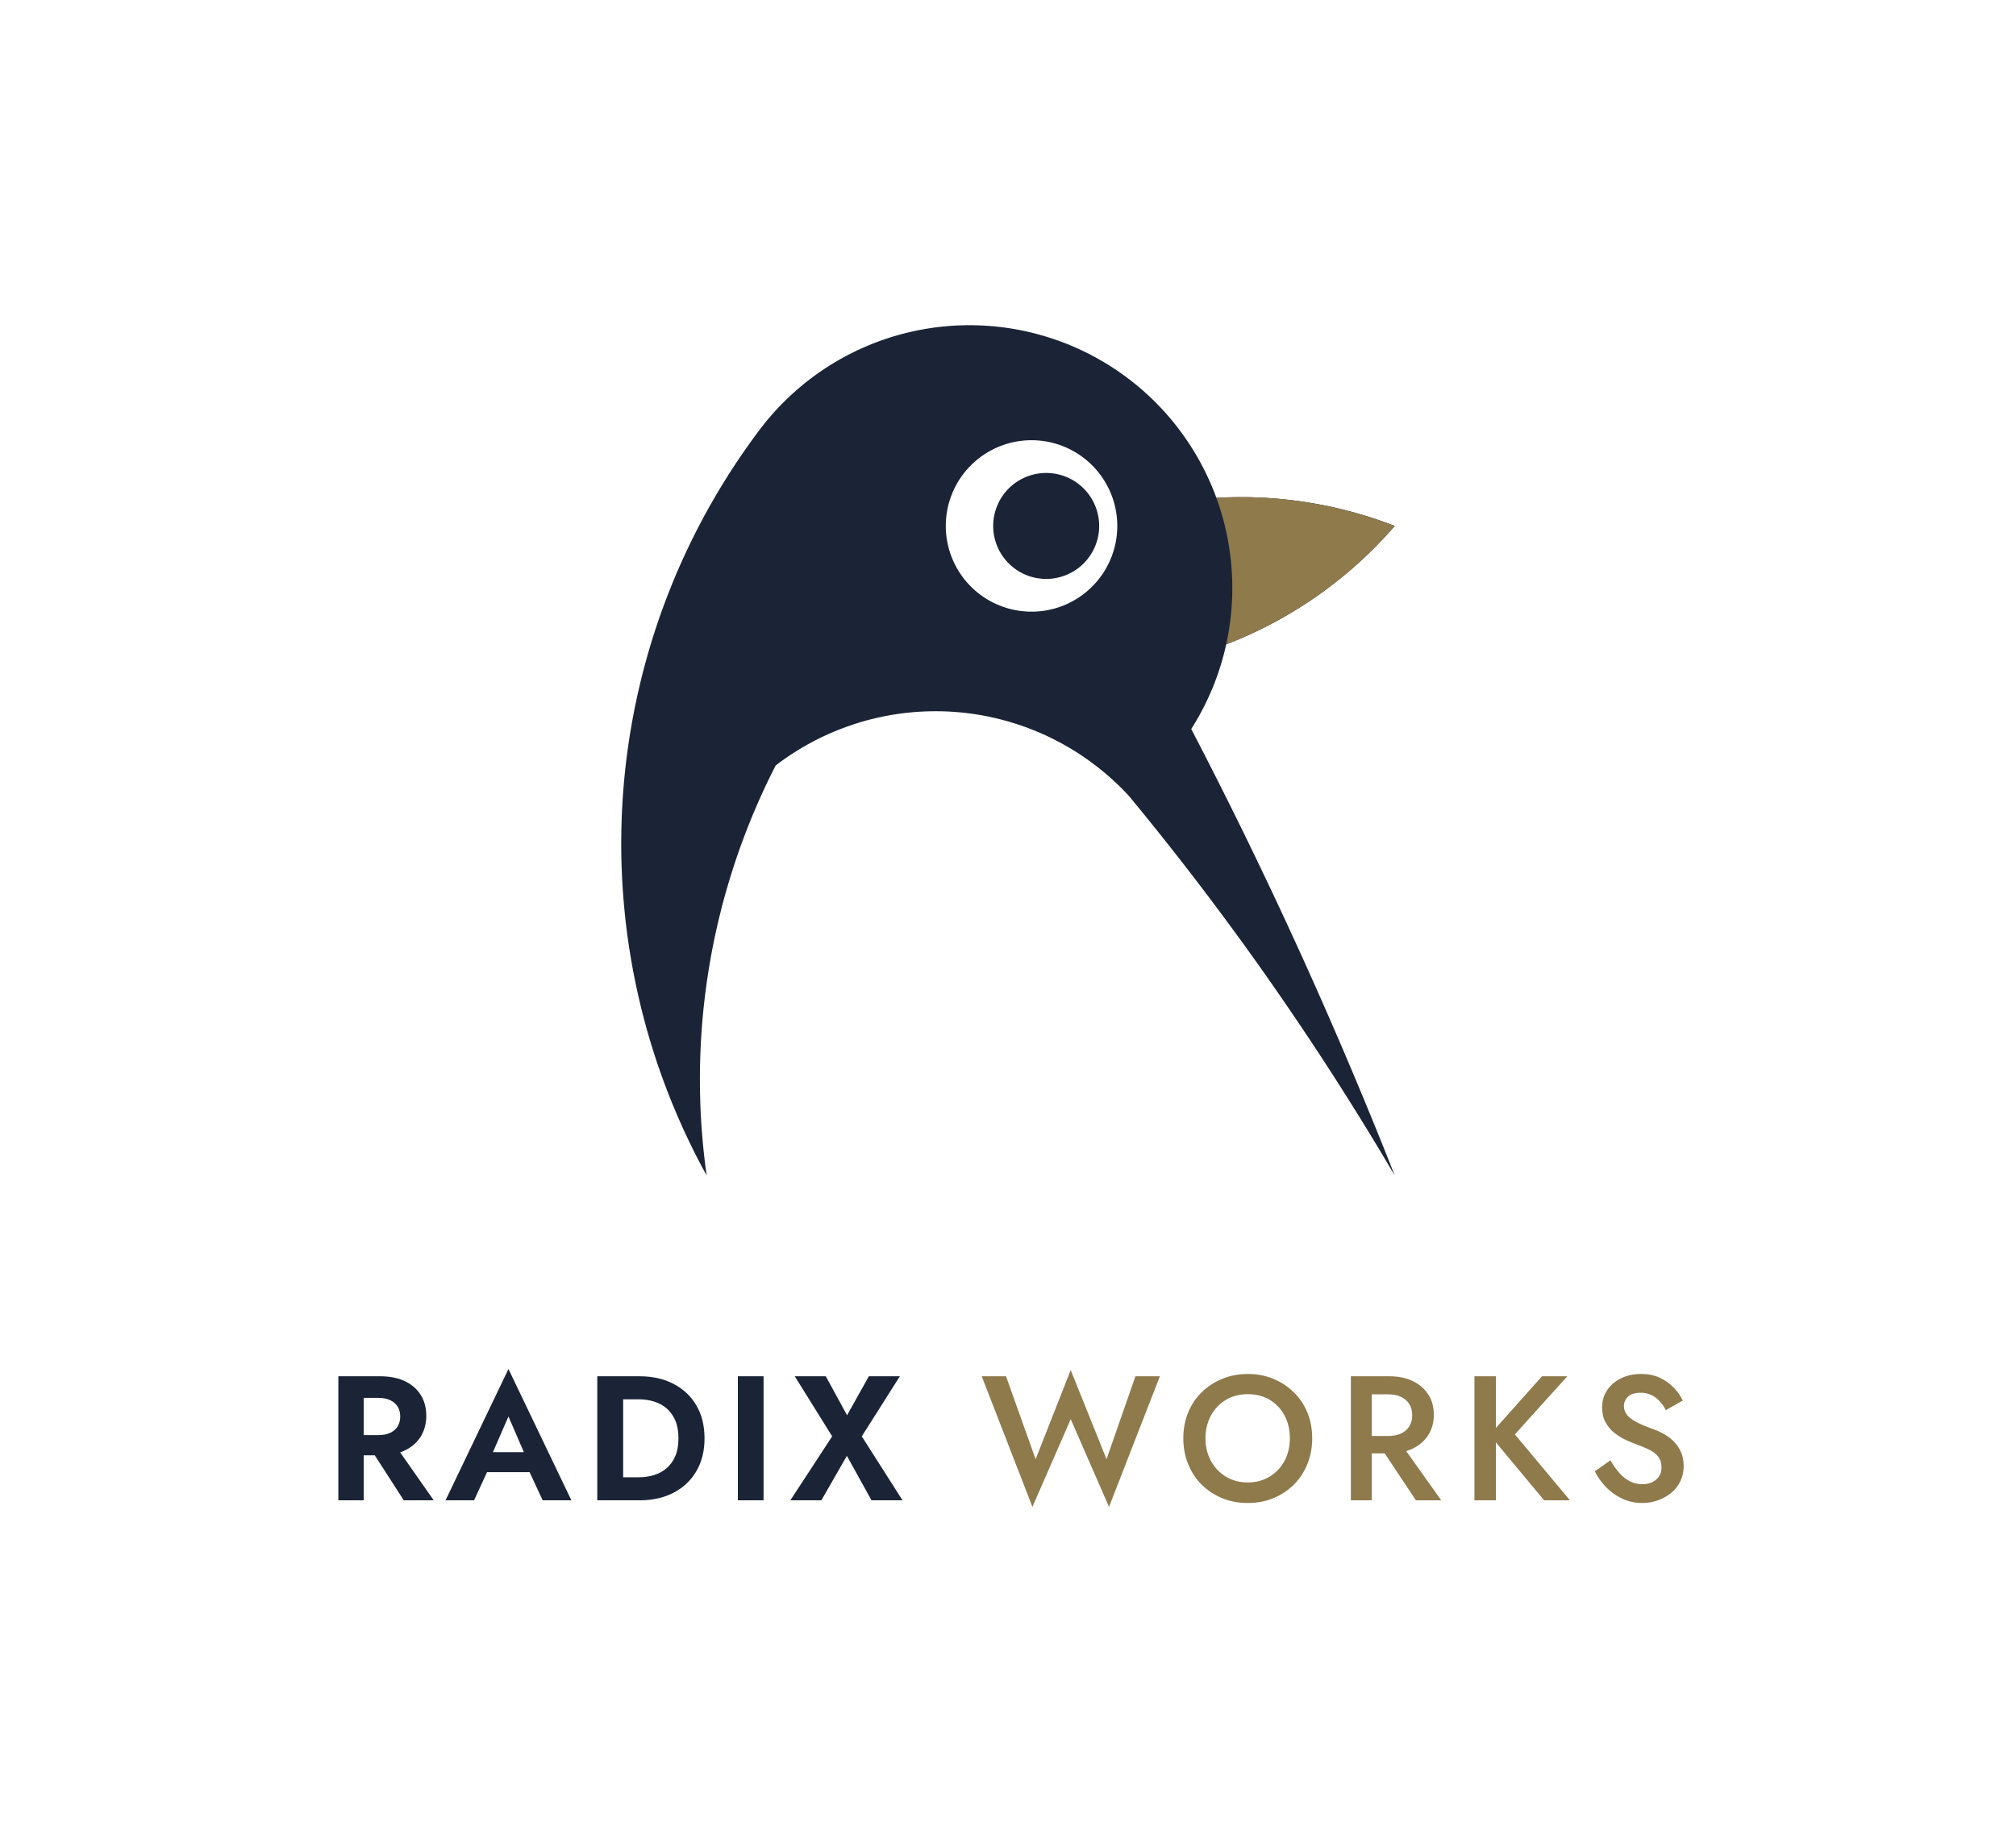
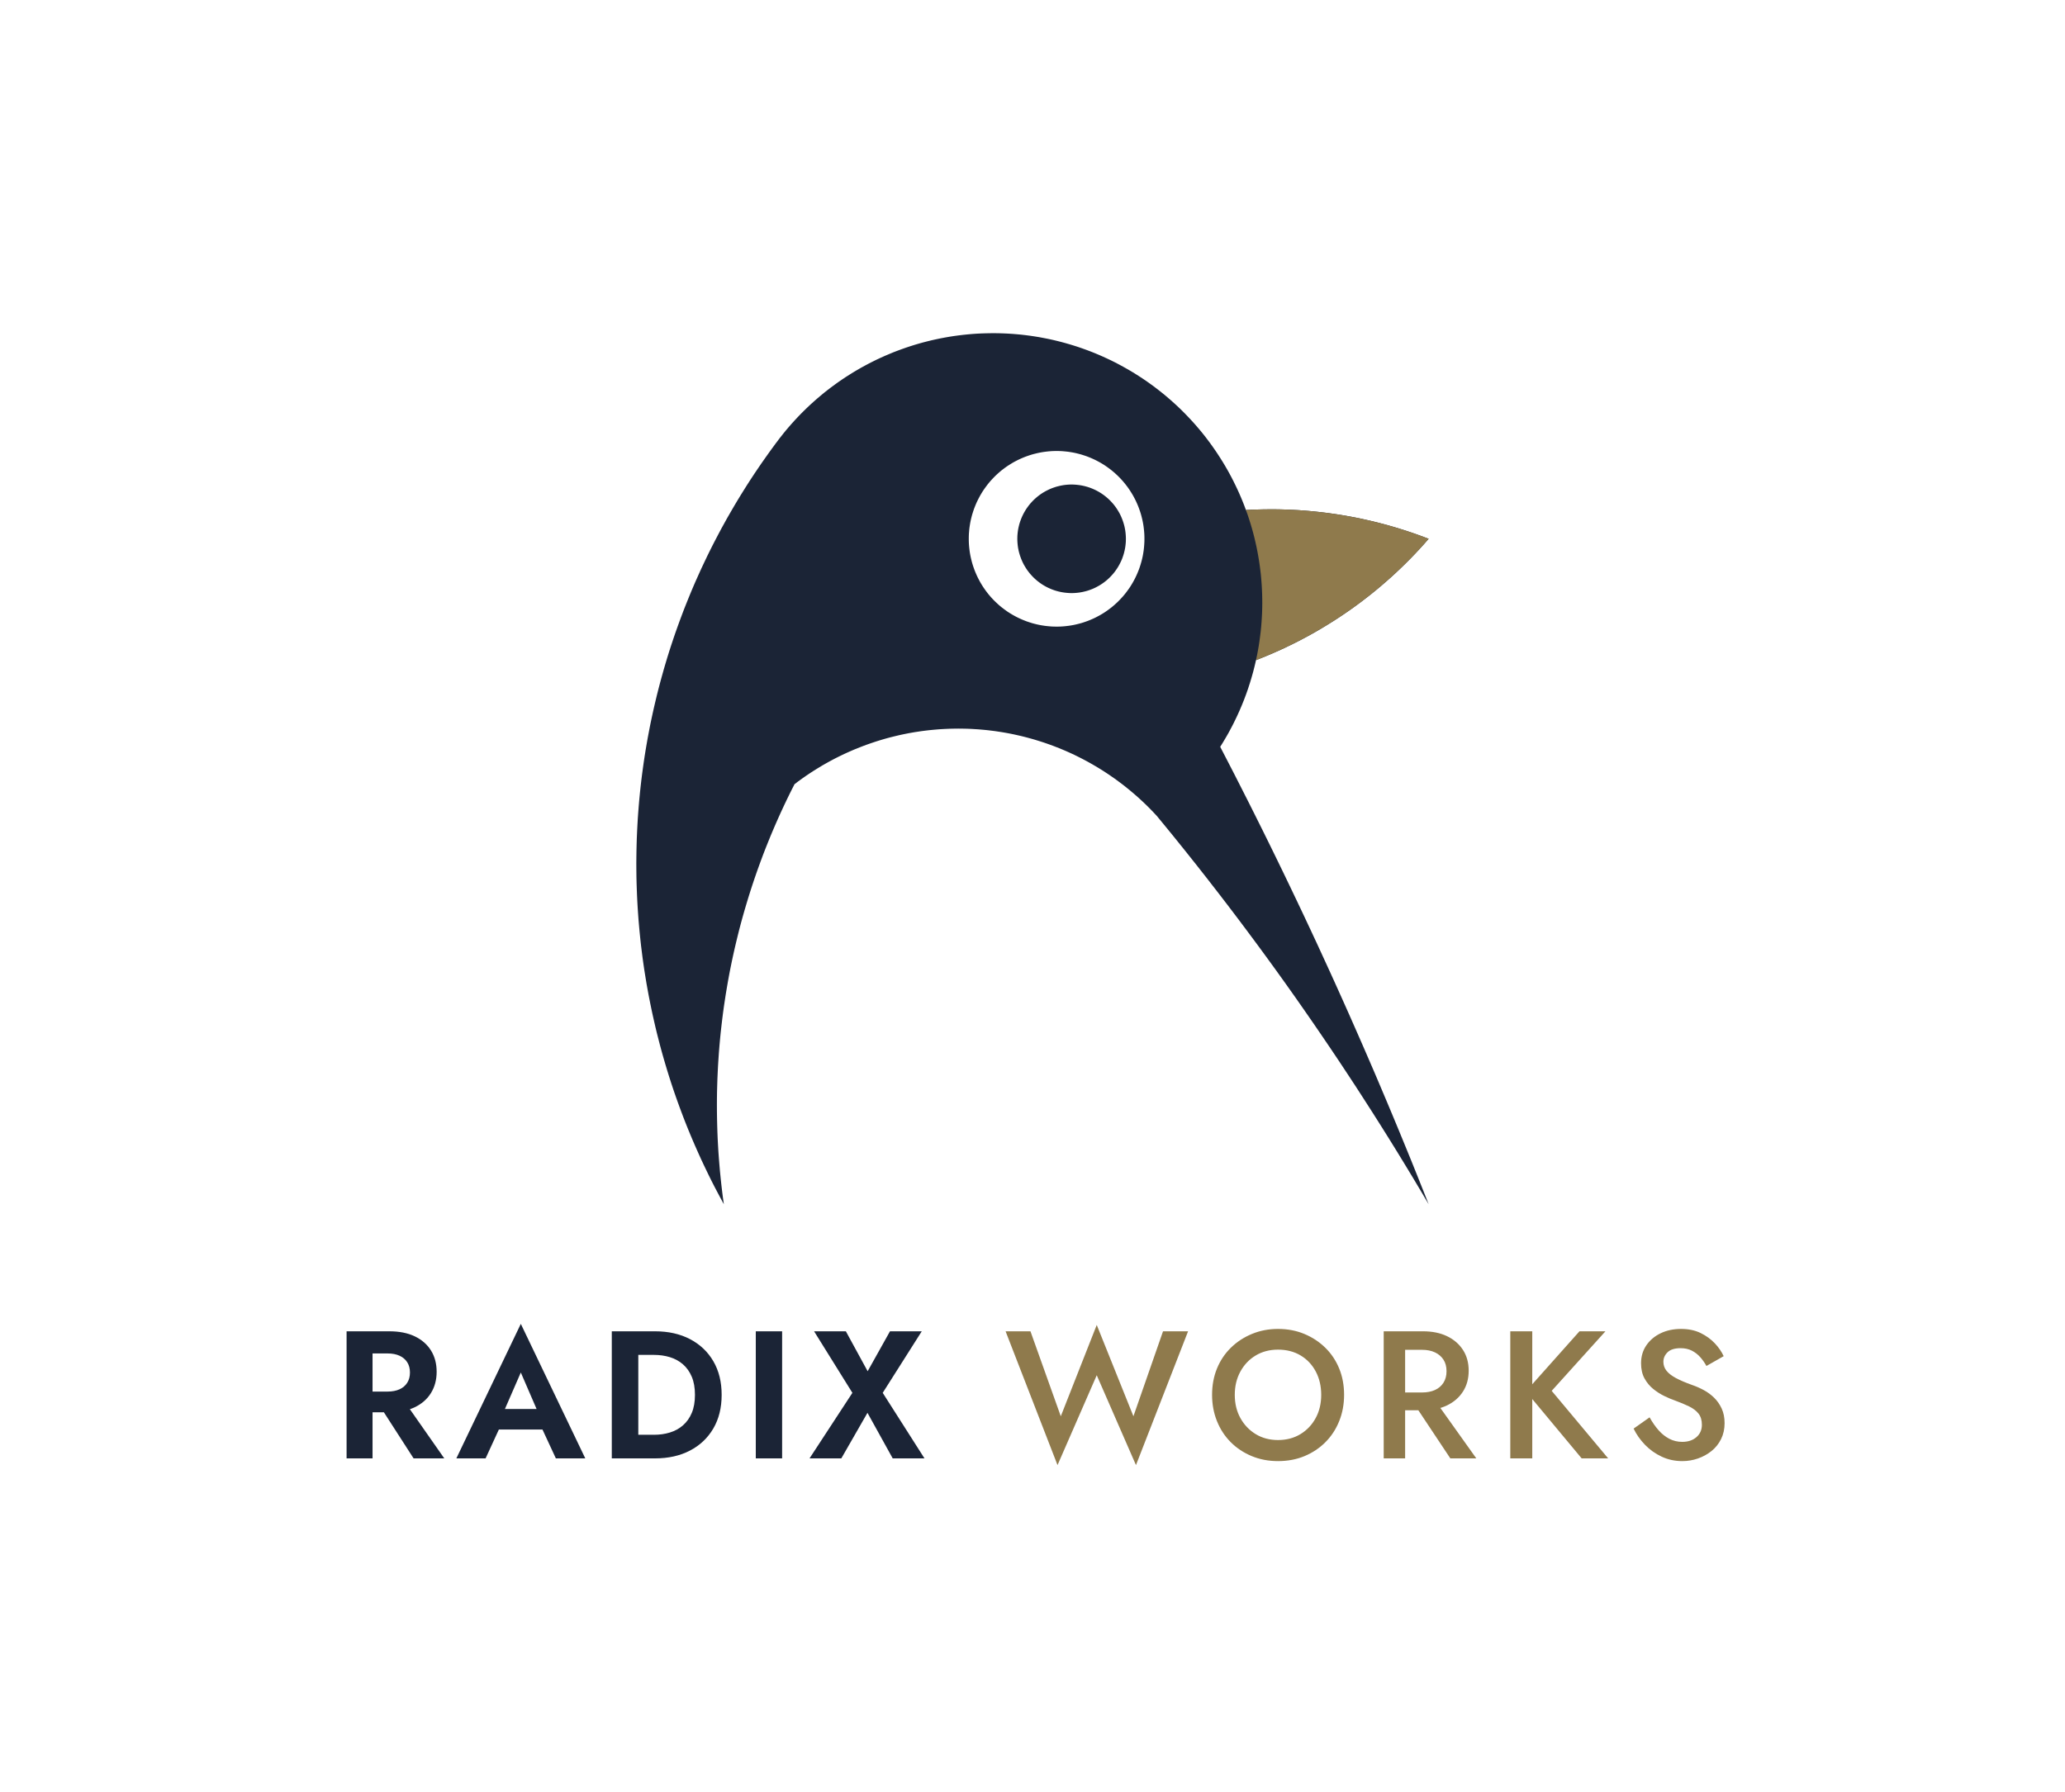
- <svg xmlns="http://www.w3.org/2000/svg" width="711" height="644" viewBox="0 0 711.06 643.77">
+ <svg xmlns="http://www.w3.org/2000/svg" width="711" height="617" viewBox="0 0 711.06 616.72">
  <path d="M268.59 150.59 L267.02 152.68 L265.78 154.37 L264.56 156.06 L263.35 157.77 L262.15 159.48 L260.97 161.21 L259.80 162.94 L258.27 165.27 L257.14 167.03 L256.03 168.80 L254.93 170.57 L253.84 172.36 L252.77 174.16 L251.37 176.57 L250.33 178.38 L249.32 180.21 L248.31 182.04 L247.33 183.89 L246.36 185.74 L245.40 187.60 L244.46 189.47 L243.54 191.34 L242.34 193.86 L241.45 195.75 L240.59 197.65 L239.45 200.20 L238.62 202.12 L237.81 204.05 L237.02 205.98 L236.24 207.92 L235.47 209.86 L234.73 211.82 L234.00 213.78 L233.29 215.74 L232.59 217.71 L231.91 219.69 L231.03 222.34 L230.39 224.33 L229.77 226.32 L229.17 228.33 L228.58 230.33 L227.83 233.02 L227.28 235.03 L226.75 237.06 L226.24 239.08 L225.75 241.11 L225.27 243.15 L224.81 245.19 L224.37 247.23 L223.94 249.28 L223.54 251.33 L223.02 254.07 L222.66 256.13 L222.31 258.19 L221.98 260.25 L221.67 262.32 L221.38 264.39 L221.10 266.46 L220.84 268.54 L220.60 270.62 L220.38 272.69 L220.11 275.47 L219.93 277.55 L219.77 279.64 L219.62 281.72 L219.50 283.81 L219.39 285.90 L219.27 288.68 L219.21 290.77 L219.16 292.86 L219.13 294.95 L219.11 297.04 L219.12 299.13 L219.15 301.92 L219.20 304.01 L219.27 306.10 L219.35 308.19 L219.45 310.28 L219.57 312.36 L219.71 314.45 L219.86 316.53 L220.04 318.62 L220.23 320.70 L220.51 323.47 L220.74 325.55 L221.00 327.63 L221.26 329.70 L221.55 331.77 L221.85 333.84 L222.18 335.90 L222.63 338.65 L223.00 340.71 L223.38 342.77 L223.92 345.50 L224.34 347.55 L224.78 349.59 L225.24 351.63 L225.71 353.67 L226.20 355.70 L226.72 357.73 L227.24 359.75 L227.97 362.44 L228.54 364.45 L229.13 366.46 L229.73 368.46 L230.35 370.46 L231.20 373.11 L231.86 375.10 L232.54 377.07 L233.24 379.05 L233.95 381.01 L234.68 382.97 L235.42 384.93 L236.18 386.87 L236.96 388.81 L237.76 390.75 L238.57 392.67 L239.40 394.59 L240.53 397.14 L241.39 399.04 L242.28 400.94 L243.18 402.82 L244.09 404.70 L245.02 406.58 L245.97 408.44 L246.94 410.29 L247.92 412.14 L249.25 414.59 L248.94 412.37 L248.66 410.16 L248.40 407.94 L248.16 405.71 L247.90 403.12 L247.71 400.89 L247.53 398.66 L247.37 396.43 L247.24 394.20 L247.12 391.97 L247.03 389.74 L246.96 387.50 L246.90 384.89 L246.87 382.66 L246.86 380.42 L246.87 378.19 L246.90 375.95 L246.96 373.72 L247.03 371.48 L247.13 369.25 L247.24 367.02 L247.38 364.79 L247.53 362.56 L247.74 359.96 L247.94 357.73 L248.16 355.50 L248.41 353.28 L248.67 351.06 L248.95 348.84 L249.25 346.63 L249.58 344.42 L249.92 342.21 L250.29 340.00 L250.67 337.80 L251.14 335.24 L251.57 333.04 L252.02 330.85 L252.49 328.67 L252.98 326.48 L253.49 324.31 L254.02 322.14 L254.56 319.97 L255.13 317.81 L255.72 315.65 L256.33 313.50 L257.07 311.00 L257.72 308.86 L258.39 306.72 L259.08 304.60 L259.79 302.48 L260.52 300.37 L261.27 298.26 L262.04 296.16 L262.82 294.07 L263.63 291.98 L264.46 289.91 L265.30 287.84 L266.17 285.77 L267.05 283.72 L267.95 281.68 L268.87 279.64 L269.97 277.27 L270.93 275.25 L271.91 273.24 L272.74 271.58 L273.59 269.92 L274.46 270.87 L273.59 269.92 L274.88 268.94 L276.26 267.94 L277.55 267.04 L278.96 266.09 L280.04 265.39 L281.00 264.79 L282.09 264.12 L283.19 263.46 L284.17 262.90 L285.29 262.27 L286.42 261.66 L287.42 261.13 L288.57 260.55 L289.59 260.05 L290.74 259.50 L291.90 258.97 L293.08 258.45 L294.12 258.00 L295.31 257.52 L296.50 257.05 L297.43 256.69 L298.49 256.30 L299.57 255.92 L300.51 255.60 L301.59 255.24 L302.54 254.94 L303.49 254.65 L304.58 254.33 L305.54 254.06 L306.64 253.77 L307.60 253.53 L308.71 253.26 L309.82 253.00 L310.79 252.79 L311.77 252.59 L312.88 252.37 L314.00 252.17 L314.98 252.00 L316.11 251.83 L317.09 251.68 L318.08 251.55 L319.21 251.41 L320.20 251.30 L321.33 251.19 L322.46 251.09 L323.46 251.01 L324.45 250.95 L325.59 250.89 L326.72 250.84 L327.86 250.81 L329.00 250.79 L329.99 250.78 L331.13 250.79 L332.27 250.81 L333.40 250.84 L334.54 250.89 L335.82 250.97 L336.95 251.04 L338.09 251.14 L339.22 251.24 L340.35 251.36 L341.48 251.50 L342.61 251.64 L343.74 251.81 L344.86 251.98 L345.98 252.17 L347.10 252.37 L348.22 252.59 L349.33 252.82 L350.44 253.07 L351.55 253.32 L352.79 253.63 L353.89 253.92 L354.99 254.22 L356.09 254.53 L357.17 254.86 L358.26 255.20 L359.34 255.55 L360.42 255.92 L361.49 256.30 L362.56 256.69 L363.62 257.10 L364.68 257.52 L365.73 257.95 L366.78 258.39 L367.82 258.85 L368.86 259.32 L369.89 259.80 L370.91 260.30 L371.93 260.81 L372.94 261.33 L374.07 261.93 L375.07 262.48 L376.06 263.04 L377.04 263.61 L378.02 264.19 L378.99 264.79 L379.95 265.39 L380.90 266.01 L381.85 266.64 L382.79 267.29 L383.72 267.94 L384.64 268.60 L385.67 269.37 L386.58 270.05 L387.47 270.75 L388.36 271.47 L389.24 272.19 L390.11 272.92 L390.97 273.66 L391.83 274.42 L392.67 275.18 L393.50 275.95 L394.33 276.74 L395.14 277.53 L395.95 278.34 L397.13 279.56 L398.35 280.87 L401.20 284.34 L404.04 287.82 L408.14 292.91 L411.96 297.71 L415.74 302.52 L419.75 307.69 L422.98 311.90 L426.44 316.46 L429.62 320.71 L433.03 325.30 L436.41 329.91 L439.53 334.21 L442.86 338.86 L445.93 343.19 L448.97 347.54 L452.00 351.91 L455.00 356.29 L457.98 360.68 L460.94 365.09 L463.87 369.52 L466.79 373.96 L469.67 378.42 L472.54 382.89 L475.38 387.37 L478.20 391.87 L481.00 396.39 L483.77 400.92 L486.52 405.46 L489.24 410.02 L491.94 414.59 L489.87 409.36 L487.94 404.53 L485.84 399.31 L483.87 394.50 L481.73 389.29 L479.74 384.50 L477.73 379.70 L475.54 374.52 L473.51 369.74 L471.28 364.57 L469.21 359.80 L466.95 354.65 L464.68 349.50 L462.56 344.75 L460.43 340.01 L458.11 334.89 L455.94 330.16 L453.59 325.05 L451.21 319.95 L449.00 315.24 L446.59 310.16 L444.35 305.47 L441.91 300.40 L439.64 295.72 L437.17 290.67 L434.87 286.01 L432.36 280.97 L430.03 276.32 L427.68 271.69 L425.13 266.67 L422.75 262.05 L420.16 257.05 L420.72 256.17 L421.24 255.32 L422.25 253.61 L422.75 252.74 L423.30 251.75 L424.23 249.99 L424.75 248.98 L425.19 248.08 L426.05 246.29 L426.87 244.47 L427.65 242.64 L428.39 240.79 L429.09 238.93 L429.75 237.05 L430.10 235.97 L430.41 235.02 L430.98 233.12 L431.52 231.20 L432.01 229.27 L432.24 228.30 L432.49 227.20 L434.54 226.39 L436.74 225.48 L438.93 224.54 L440.94 223.64 L443.10 222.63 L445.08 221.67 L447.05 220.68 L449.16 219.57 L451.10 218.52 L453.18 217.35 L455.24 216.14 L457.12 215.00 L459.14 213.74 L460.99 212.54 L462.82 211.32 L464.79 209.96 L466.58 208.68 L468.50 207.27 L470.25 205.93 L472.13 204.46 L473.84 203.07 L475.67 201.54 L477.33 200.10 L479.12 198.52 L480.74 197.03 L482.47 195.39 L484.05 193.85 L485.73 192.16 L487.39 190.44 L488.89 188.83 L490.37 187.20 L491.94 185.41 L489.99 184.67 L488.19 184.01 L486.37 183.37 L484.39 182.71 L482.40 182.07 L480.56 181.51 L478.56 180.93 L476.70 180.41 L474.69 179.89 L472.82 179.42 L470.79 178.95 L468.91 178.53 L467.02 178.14 L464.97 177.75 L463.08 177.41 L461.02 177.07 L459.11 176.79 L457.05 176.50 L455.14 176.27 L453.06 176.04 L450.99 175.84 L449.07 175.68 L447.15 175.54 L445.06 175.43 L442.98 175.34 L441.05 175.28 L439.13 175.25 L437.04 175.25 L434.96 175.27 L433.03 175.32 L430.95 175.39 L429.02 175.49 L428.49 174.06 L427.92 172.61 L427.32 171.16 L426.70 169.73 L426.05 168.30 L425.44 167.02 L424.75 165.61 L424.04 164.22 L423.30 162.84 L422.54 161.48 L421.75 160.12 L420.94 158.78 L420.11 157.46 L419.26 156.15 L418.47 154.97 L417.57 153.68 L416.66 152.41 L415.72 151.16 L414.77 149.92 L413.79 148.70 L412.79 147.50 L411.77 146.31 L410.83 145.25 L409.77 144.10 L408.69 142.96 L407.70 141.94 L406.59 140.84 L405.46 139.76 L404.31 138.70 L403.14 137.66 L401.96 136.64 L400.76 135.63 L399.65 134.74 L398.42 133.78 L397.17 132.83 L395.90 131.91 L394.63 131.01 L393.33 130.13 L392.02 129.28 L390.70 128.44 L389.36 127.63 L388.13 126.92 L386.77 126.15 L385.39 125.40 L384.01 124.68 L382.61 123.98 L381.19 123.31 L379.77 122.66 L378.34 122.03 L376.90 121.43 L375.57 120.90 L374.11 120.35 L372.64 119.82 L371.16 119.31 L369.81 118.88 L368.31 118.42 L366.81 117.99 L365.30 117.58 L363.78 117.20 L362.40 116.87 L360.87 116.54 L359.33 116.24 L357.79 115.95 L356.25 115.70 L354.70 115.47 L353.15 115.27 L351.60 115.09 L350.18 114.96 L348.62 114.83 L347.06 114.73 L345.50 114.66 L343.94 114.61 L342.37 114.59 L340.95 114.60 L339.39 114.63 L337.82 114.68 L336.26 114.76 L334.70 114.87 L333.14 115.01 L331.59 115.17 L330.03 115.36 L328.48 115.57 L326.94 115.81 L325.40 116.08 L323.86 116.37 L322.33 116.69 L320.80 117.03 L319.42 117.37 L317.90 117.76 L316.53 118.14 L315.03 118.58 L313.54 119.05 L312.06 119.54 L310.58 120.06 L309.11 120.60 L307.65 121.16 L306.21 121.76 L304.77 122.37 L303.34 123.01 L301.92 123.67 L300.52 124.36 L299.12 125.07 L297.87 125.74 L296.50 126.49 L295.14 127.27 L293.80 128.07 L292.47 128.90 L291.15 129.74 L289.85 130.61 L288.56 131.50 L287.41 132.33 L286.15 133.26 L284.91 134.21 L283.68 135.18 L282.59 136.09 L281.39 137.10 L280.22 138.13 L279.06 139.18 L277.92 140.25 L276.80 141.34 L275.79 142.35 L274.71 143.47 L273.64 144.62 L272.59 145.78 L271.56 146.96 L270.64 148.04 L269.74 149.15 L268.60 150.60Z M394.07 185.64 L394.06 186.38 L394.02 187.13 L393.97 187.87 L393.90 188.61 L393.82 189.34 L393.71 190.08 L393.59 190.81 L393.45 191.54 L393.29 192.26 L393.11 192.98 L392.91 193.70 L392.70 194.41 L392.47 195.12 L392.23 195.82 L391.96 196.51 L391.68 197.20 L391.38 197.88 L391.07 198.55 L390.74 199.22 L390.39 199.87 L390.03 200.52 L389.65 201.16 L389.26 201.79 L388.85 202.41 L388.42 203.01 L387.98 203.61 L387.53 204.20 L387.06 204.78 L386.58 205.34 L386.08 205.89 L385.57 206.43 L385.05 206.96 L384.52 207.47 L383.97 207.97 L383.41 208.46 L382.84 208.94 L382.25 209.39 L381.66 209.84 L381.05 210.27 L380.44 210.69 L379.81 211.09 L379.18 211.47 L378.53 211.84 L377.88 212.19 L377.22 212.53 L376.55 212.85 L375.87 213.15 L375.19 213.44 L374.50 213.71 L373.80 213.96 L373.10 214.20 L372.39 214.42 L371.67 214.62 L370.95 214.80 L370.23 214.97 L369.50 215.12 L368.77 215.25 L368.04 215.36 L367.30 215.45 L366.56 215.53 L365.82 215.59 L365.08 215.63 L364.34 215.65 L363.60 215.65 L362.86 215.64 L362.11 215.61 L361.37 215.55 L360.63 215.48 L359.90 215.40 L359.16 215.29 L358.43 215.17 L357.70 215.03 L356.98 214.87 L356.26 214.69 L355.54 214.50 L354.83 214.28 L354.12 214.05 L353.42 213.81 L352.73 213.54 L352.04 213.26 L351.36 212.96 L350.69 212.65 L350.02 212.32 L349.37 211.97 L348.72 211.61 L348.08 211.23 L347.45 210.84 L346.83 210.43 L346.23 210.00 L345.63 209.56 L345.04 209.11 L344.46 208.64 L343.90 208.16 L343.35 207.66 L342.81 207.15 L342.28 206.63 L341.77 206.10 L341.26 205.55 L340.78 204.99 L340.30 204.42 L339.84 203.83 L339.40 203.24 L338.97 202.63 L338.55 202.02 L338.15 201.39 L337.77 200.76 L337.40 200.12 L337.05 199.46 L336.71 198.80 L336.39 198.13 L336.09 197.45 L335.80 196.77 L335.53 196.08 L335.28 195.38 L335.04 194.68 L334.82 193.97 L334.62 193.25 L334.44 192.53 L334.27 191.81 L334.12 191.08 L333.99 190.35 L333.88 189.62 L333.79 188.88 L333.71 188.14 L333.65 187.40 L333.61 186.66 L333.59 185.92 L333.59 185.18 L333.60 184.44 L333.63 183.69 L333.69 182.95 L333.75 182.22 L333.84 181.48 L333.95 180.74 L334.07 180.01 L334.21 179.28 L334.37 178.56 L334.55 177.84 L334.74 177.12 L334.96 176.41 L335.19 175.70 L335.43 175.00 L335.70 174.31 L335.98 173.62 L336.27 172.94 L336.59 172.27 L336.92 171.61 L337.27 170.95 L337.63 170.30 L338.01 169.66 L338.40 169.03 L338.81 168.42 L339.24 167.81 L339.68 167.21 L340.13 166.62 L340.60 166.04 L341.08 165.48 L341.58 164.93 L342.09 164.39 L342.61 163.86 L343.14 163.35 L343.69 162.85 L344.25 162.36 L344.82 161.88 L345.41 161.43 L346.00 160.98 L346.60 160.55 L347.22 160.14 L347.85 159.74 L348.48 159.35 L349.12 158.98 L349.78 158.63 L350.44 158.29 L351.11 157.97 L351.79 157.67 L352.47 157.38 L353.16 157.11 L353.86 156.86 L354.56 156.62 L355.27 156.40 L355.99 156.20 L356.71 156.02 L357.43 155.85 L358.16 155.70 L358.89 155.57 L359.62 155.46 L360.36 155.37 L361.10 155.29 L361.84 155.23 L362.58 155.19 L363.32 155.17 L364.06 155.17 L364.80 155.18 L365.54 155.21 L366.29 155.27 L367.02 155.34 L367.76 155.42 L368.50 155.53 L369.23 155.65 L369.96 155.79 L370.68 155.95 L371.40 156.13 L372.12 156.32 L372.83 156.54 L373.54 156.77 L374.24 157.01 L374.93 157.28 L375.62 157.56 L376.30 157.86 L376.97 158.17 L377.63 158.50 L378.29 158.85 L378.94 159.21 L379.58 159.59 L380.21 159.98 L380.82 160.39 L381.43 160.82 L382.03 161.26 L382.62 161.71 L383.19 162.18 L383.76 162.66 L384.31 163.16 L384.85 163.67 L385.38 164.19 L385.89 164.72 L386.39 165.27 L386.88 165.83 L387.35 166.40 L387.81 166.99 L388.26 167.58 L388.69 168.19 L389.10 168.80 L389.50 169.43 L389.89 170.06 L390.26 170.71 L390.61 171.36 L390.95 172.02 L391.27 172.69 L391.57 173.37 L391.86 174.05 L392.13 174.74 L392.38 175.44 L392.62 176.14 L392.84 176.85 L393.04 177.57 L393.22 178.29 L393.39 179.01 L393.54 179.74 L393.67 180.47 L393.78 181.20 L393.87 181.94 L393.95 182.68 L394.01 183.42 L394.05 184.16 L394.07 184.90Z M387.69 185.38 L387.68 184.92 L387.66 184.46 L387.63 184.01 L387.59 183.55 L387.54 183.09 L387.48 182.64 L387.41 182.19 L387.32 181.74 L387.23 181.29 L387.12 180.84 L387.00 180.40 L386.87 179.96 L386.73 179.52 L386.58 179.09 L386.42 178.66 L386.25 178.23 L386.07 177.81 L385.88 177.39 L385.68 176.98 L385.47 176.57 L385.24 176.17 L385.01 175.78 L384.77 175.39 L384.52 175.00 L384.26 174.62 L383.99 174.25 L383.71 173.89 L383.43 173.53 L383.13 173.18 L382.83 172.84 L382.51 172.50 L382.19 172.17 L381.86 171.85 L381.53 171.54 L381.18 171.24 L380.83 170.94 L380.47 170.66 L380.11 170.38 L379.73 170.11 L379.36 169.85 L378.97 169.60 L378.58 169.36 L378.18 169.13 L377.78 168.91 L377.37 168.70 L376.96 168.50 L376.54 168.31 L376.12 168.13 L375.70 167.96 L375.27 167.80 L374.83 167.65 L374.39 167.51 L373.95 167.39 L373.51 167.27 L373.06 167.17 L372.61 167.07 L372.16 166.99 L371.71 166.92 L371.26 166.86 L370.80 166.81 L370.34 166.77 L369.88 166.74 L369.43 166.72 L368.97 166.72 L368.51 166.72 L368.05 166.74 L367.59 166.77 L367.13 166.81 L366.68 166.86 L366.22 166.92 L365.77 167.00 L365.32 167.08 L364.87 167.18 L364.43 167.29 L363.98 167.40 L363.54 167.53 L363.11 167.67 L362.67 167.82 L362.24 167.98 L361.82 168.15 L361.39 168.33 L360.98 168.53 L360.57 168.73 L360.16 168.94 L359.76 169.16 L359.36 169.39 L358.97 169.63 L358.59 169.88 L358.21 170.14 L357.84 170.41 L357.47 170.69 L357.12 170.98 L356.76 171.28 L356.42 171.58 L356.09 171.89 L355.76 172.21 L355.44 172.54 L355.13 172.88 L354.82 173.22 L354.53 173.57 L354.24 173.93 L353.97 174.30 L353.70 174.67 L353.44 175.05 L353.19 175.43 L352.95 175.83 L352.72 176.22 L352.50 176.62 L352.29 177.03 L352.09 177.44 L351.90 177.86 L351.72 178.28 L351.55 178.71 L351.39 179.14 L351.24 179.57 L351.10 180.01 L350.97 180.45 L350.86 180.90 L350.75 181.34 L350.66 181.79 L350.57 182.24 L350.50 182.70 L350.44 183.15 L350.39 183.61 L350.35 184.06 L350.32 184.52 L350.31 184.98 L350.30 185.44 L350.31 185.90 L350.33 186.36 L350.36 186.81 L350.40 187.27 L350.45 187.73 L350.51 188.18 L350.58 188.63 L350.67 189.08 L350.76 189.53 L350.87 189.98 L350.99 190.42 L351.12 190.86 L351.26 191.30 L351.41 191.73 L351.57 192.16 L351.74 192.59 L351.92 193.01 L352.11 193.43 L352.31 193.84 L352.52 194.25 L352.75 194.65 L352.98 195.04 L353.22 195.43 L353.47 195.82 L353.73 196.20 L354.00 196.57 L354.28 196.93 L354.56 197.29 L354.86 197.64 L355.17 197.98 L355.48 198.32 L355.80 198.65 L356.13 198.97 L356.46 199.28 L356.81 199.58 L357.16 199.88 L357.52 200.16 L357.88 200.44 L358.26 200.71 L358.63 200.97 L359.02 201.22 L359.41 201.46 L359.81 201.69 L360.21 201.91 L360.62 202.12 L361.03 202.32 L361.45 202.51 L361.87 202.69 L362.30 202.86 L362.73 203.02 L363.16 203.17 L363.60 203.31 L364.04 203.43 L364.48 203.55 L364.93 203.65 L365.38 203.75 L365.83 203.83 L366.28 203.90 L366.74 203.96 L367.19 204.01 L367.65 204.05 L368.11 204.08 L368.57 204.10 L369.02 204.10 L369.48 204.10 L369.94 204.08 L370.40 204.05 L370.86 204.01 L371.31 203.96 L371.77 203.90 L372.22 203.82 L372.67 203.74 L373.12 203.64 L373.57 203.53 L374.01 203.42 L374.45 203.29 L374.89 203.15 L375.32 203.00 L375.75 202.84 L376.18 202.67 L376.60 202.49 L377.01 202.30 L377.43 202.09 L377.83 201.88 L378.23 201.66 L378.63 201.43 L379.02 201.19 L379.40 200.94 L379.78 200.68 L380.15 200.41 L380.52 200.13 L380.88 199.84 L381.23 199.55 L381.57 199.24 L381.91 198.93 L382.23 198.61 L382.55 198.28 L382.86 197.94 L383.17 197.60 L383.46 197.25 L383.75 196.89 L384.03 196.52 L384.29 196.15 L384.55 195.77 L384.80 195.39 L385.04 195.00 L385.27 194.60 L385.49 194.20 L385.70 193.79 L385.90 193.38 L386.10 192.96 L386.28 192.54 L386.45 192.11 L386.60 191.68 L386.75 191.25 L386.89 190.81 L387.02 190.37 L387.13 189.92 L387.24 189.48 L387.33 189.03 L387.42 188.58 L387.49 188.12 L387.55 187.67 L387.60 187.21 L387.64 186.76 L387.67 186.30 L387.68 185.84Z" fill="#1b2436" fill-rule="evenodd" />
  <path d="M429.02 175.49 L429.60 177.10 L430.10 178.60 L430.61 180.22 L431.06 181.73 L431.48 183.25 L431.91 184.91 L432.27 186.44 L432.64 188.10 L432.98 189.78 L433.26 191.33 L433.54 193.01 L433.77 194.57 L433.99 196.26 L434.17 197.83 L434.31 199.40 L434.44 201.10 L434.53 202.67 L434.60 204.38 L434.64 206.09 L434.65 207.66 L434.63 209.24 L434.58 210.94 L434.50 212.52 L434.39 214.22 L434.25 215.92 L434.09 217.49 L433.88 219.18 L433.67 220.74 L433.41 222.43 L433.14 223.98 L432.84 225.53 L432.49 227.20 L434.71 226.32 L436.74 225.48 L438.93 224.54 L440.94 223.64 L443.10 222.63 L445.08 221.67 L447.05 220.68 L449.16 219.57 L451.10 218.52 L453.18 217.35 L455.24 216.14 L457.12 215.00 L459.14 213.74 L460.99 212.54 L462.82 211.32 L464.79 209.96 L466.58 208.68 L468.50 207.27 L470.25 205.93 L472.13 204.46 L473.84 203.07 L475.67 201.54 L477.33 200.10 L479.12 198.52 L480.87 196.90 L482.47 195.39 L484.05 193.85 L485.73 192.16 L487.39 190.44 L488.89 188.83 L490.37 187.20 L491.94 185.41 L490.15 184.72 L488.19 184.01 L486.37 183.37 L484.39 182.71 L482.40 182.07 L480.56 181.51 L478.71 180.97 L476.70 180.41 L474.84 179.92 L472.82 179.42 L470.79 178.95 L468.91 178.53 L467.02 178.14 L464.97 177.75 L463.08 177.41 L461.02 177.07 L459.11 176.79 L457.05 176.50 L455.14 176.27 L453.06 176.04 L450.99 175.84 L449.07 175.68 L447.15 175.54 L445.06 175.43 L442.98 175.34 L441.05 175.28 L438.97 175.25 L437.04 175.25 L435.12 175.27 L433.03 175.32 L431.11 175.39Z" fill="#8f7a4c" />
-   <path d="M129.284 508.796 142.415 529.18H152.982L138.726 508.796ZM119.342 485.41V529.18H128.283V485.41ZM124.782 493.039H133.473Q135.849 493.039 137.569 493.82Q139.288 494.602 140.226 496.071Q141.164 497.541 141.164 499.604Q141.164 501.667 140.226 503.137Q139.288 504.606 137.569 505.388Q135.849 506.169 133.473 506.169H124.782V513.298H134.036Q139.226 513.298 142.852 511.547Q146.479 509.796 148.417 506.638Q150.356 503.481 150.356 499.354Q150.356 495.165 148.417 492.038Q146.479 488.912 142.852 487.161Q139.226 485.41 134.036 485.41H124.782Z M167.895 519.238H191.03L189.967 512.172H168.958ZM179.337 499.604 185.903 514.798 185.778 517.049 191.405 529.18H201.535L179.337 482.847L157.14 529.18H167.207L172.959 516.674L172.772 514.673Z M210.664 485.41V529.18H219.793V485.41ZM225.545 529.18Q232.423 529.18 237.582 526.491Q242.74 523.802 245.617 518.894Q248.493 513.985 248.493 507.295Q248.493 500.604 245.617 495.696Q242.74 490.788 237.582 488.099Q232.423 485.41 225.545 485.41H216.416V493.539H225.233Q228.109 493.539 230.673 494.32Q233.236 495.102 235.175 496.79Q237.113 498.478 238.207 501.073Q239.301 503.668 239.301 507.295Q239.301 510.922 238.207 513.516Q237.113 516.111 235.175 517.8Q233.236 519.488 230.673 520.269Q228.109 521.051 225.233 521.051H216.416V529.18Z M260.248 485.41V529.18H269.315V485.41Z M306.456 485.41 298.765 499.166 291.262 485.41H280.32L293.513 506.607L278.756 529.18H289.699L298.703 513.485L307.394 529.18H318.336L303.955 506.607L317.398 485.41Z" fill="#1b2436" />
-   <path d="M390.282 514.673 377.652 483.222 365.271 514.673 354.829 485.41H346.263L364.146 531.493L377.652 500.542L391.158 531.493L409.103 485.41H400.474Z M425.181 507.295Q425.181 502.793 427.119 499.26Q429.058 495.727 432.403 493.726Q435.748 491.725 440.062 491.725Q444.502 491.725 447.847 493.726Q451.192 495.727 453.068 499.26Q454.944 502.793 454.944 507.295Q454.944 511.797 453.037 515.298Q451.13 518.8 447.785 520.832Q444.439 522.864 440.062 522.864Q435.748 522.864 432.403 520.832Q429.058 518.8 427.119 515.298Q425.181 511.797 425.181 507.295ZM417.365 507.295Q417.365 512.172 419.053 516.361Q420.741 520.551 423.805 523.615Q426.869 526.678 431.027 528.398Q435.185 530.118 440.062 530.118Q445.065 530.118 449.191 528.398Q453.318 526.678 456.382 523.615Q459.446 520.551 461.134 516.361Q462.823 512.172 462.823 507.295Q462.823 502.355 461.134 498.228Q459.446 494.102 456.351 491.069Q453.256 488.036 449.129 486.317Q445.002 484.597 440.062 484.597Q435.248 484.597 431.09 486.317Q426.932 488.036 423.836 491.069Q420.741 494.102 419.053 498.228Q417.365 502.355 417.365 507.295Z M485.528 508.295 499.409 529.18H508.351L493.469 508.295ZM476.462 485.41V529.18H483.84V485.41ZM480.839 491.788H489.655Q492.219 491.788 494.094 492.663Q495.97 493.539 497.033 495.165Q498.096 496.79 498.096 499.166Q498.096 501.48 497.033 503.137Q495.97 504.794 494.094 505.638Q492.219 506.482 489.655 506.482H480.839V512.61H489.968Q494.782 512.61 498.284 510.922Q501.785 509.233 503.755 506.169Q505.725 503.106 505.725 498.979Q505.725 494.852 503.755 491.819Q501.785 488.787 498.284 487.098Q494.782 485.41 489.968 485.41H480.839Z M520.051 485.41V529.18H527.617V485.41ZM543.875 485.41 525.429 506.107 544.625 529.18H553.754L534.308 505.919L552.816 485.41Z M568.018 515.048 562.516 518.925Q563.954 521.926 566.424 524.49Q568.894 527.054 572.176 528.586Q575.459 530.118 579.273 530.118Q582.087 530.118 584.682 529.211Q587.277 528.304 589.34 526.647Q591.404 524.99 592.623 522.552Q593.842 520.113 593.842 517.049Q593.842 514.173 592.842 512.016Q591.841 509.859 590.247 508.295Q588.652 506.732 586.683 505.669Q584.713 504.606 582.712 503.918Q579.211 502.668 577.022 501.48Q574.834 500.292 573.802 498.947Q572.77 497.603 572.77 495.915Q572.77 494.039 574.209 492.632Q575.647 491.225 578.711 491.225Q580.899 491.225 582.556 492.069Q584.213 492.914 585.464 494.32Q586.714 495.727 587.589 497.353L593.53 493.976Q592.467 491.663 590.466 489.537Q588.465 487.411 585.589 486.004Q582.712 484.597 578.836 484.597Q574.896 484.597 571.801 486.098Q568.706 487.599 566.893 490.256Q565.079 492.914 565.079 496.415Q565.079 499.479 566.267 501.636Q567.456 503.793 569.269 505.263Q571.082 506.732 573.083 507.701Q575.084 508.671 576.71 509.233Q579.461 510.234 581.587 511.265Q583.713 512.297 584.869 513.767Q586.026 515.236 586.026 517.612Q586.026 520.238 584.15 521.864Q582.275 523.49 579.273 523.49Q576.835 523.49 574.803 522.427Q572.77 521.364 571.113 519.488Q569.456 517.612 568.018 515.048Z" fill="#8f7a4c" />
+   <path d="M129.284 481.745 142.415 502.129H152.982L138.726 481.745ZM119.342 458.359V502.129H128.283V458.359ZM124.782 465.988H133.473Q135.849 465.988 137.569 466.769Q139.288 467.551 140.226 469.02Q141.164 470.49 141.164 472.553Q141.164 474.616 140.226 476.086Q139.288 477.555 137.569 478.337Q135.849 479.118 133.473 479.118H124.782V486.247H134.036Q139.226 486.247 142.852 484.496Q146.479 482.745 148.417 479.587Q150.356 476.43 150.356 472.303Q150.356 468.114 148.417 464.987Q146.479 461.861 142.852 460.11Q139.226 458.359 134.036 458.359H124.782Z M167.895 492.187H191.03L189.967 485.121H168.958ZM179.337 472.553 185.903 487.747 185.778 489.998 191.405 502.129H201.535L179.337 455.796L157.14 502.129H167.207L172.959 489.623L172.772 487.622Z M210.664 458.359V502.129H219.793V458.359ZM225.545 502.129Q232.423 502.129 237.582 499.44Q242.74 496.751 245.617 491.843Q248.493 486.934 248.493 480.244Q248.493 473.553 245.617 468.645Q242.74 463.737 237.582 461.048Q232.423 458.359 225.545 458.359H216.416V466.488H225.233Q228.109 466.488 230.673 467.269Q233.236 468.051 235.175 469.739Q237.113 471.428 238.207 474.022Q239.301 476.617 239.301 480.244Q239.301 483.871 238.207 486.465Q237.113 489.06 235.175 490.749Q233.236 492.437 230.673 493.218Q228.109 494 225.233 494H216.416V502.129Z M260.248 458.359V502.129H269.315V458.359Z M306.456 458.359 298.765 472.115 291.262 458.359H280.32L293.513 479.556L278.756 502.129H289.699L298.703 486.434L307.394 502.129H318.336L303.955 479.556L317.398 458.359Z" fill="#1b2436" />
+   <path d="M390.282 487.622 377.652 456.171 365.271 487.622 354.829 458.359H346.263L364.146 504.442L377.652 473.491L391.158 504.442L409.103 458.359H400.474Z M425.181 480.244Q425.181 475.742 427.119 472.209Q429.058 468.676 432.403 466.675Q435.748 464.675 440.062 464.675Q444.502 464.675 447.847 466.675Q451.192 468.676 453.068 472.209Q454.944 475.742 454.944 480.244Q454.944 484.746 453.037 488.247Q451.13 491.749 447.785 493.781Q444.439 495.813 440.062 495.813Q435.748 495.813 432.403 493.781Q429.058 491.749 427.119 488.247Q425.181 484.746 425.181 480.244ZM417.365 480.244Q417.365 485.121 419.053 489.31Q420.741 493.5 423.805 496.564Q426.869 499.628 431.027 501.347Q435.185 503.067 440.062 503.067Q445.065 503.067 449.191 501.347Q453.318 499.628 456.382 496.564Q459.446 493.5 461.134 489.31Q462.823 485.121 462.823 480.244Q462.823 475.304 461.134 471.177Q459.446 467.051 456.351 464.018Q453.256 460.985 449.129 459.266Q445.002 457.546 440.062 457.546Q435.248 457.546 431.09 459.266Q426.932 460.985 423.836 464.018Q420.741 467.051 419.053 471.177Q417.365 475.304 417.365 480.244Z M485.528 481.244 499.409 502.129H508.351L493.469 481.244ZM476.462 458.359V502.129H483.84V458.359ZM480.839 464.737H489.655Q492.219 464.737 494.094 465.612Q495.97 466.488 497.033 468.114Q498.096 469.739 498.096 472.115Q498.096 474.429 497.033 476.086Q495.97 477.743 494.094 478.587Q492.219 479.431 489.655 479.431H480.839V485.559H489.968Q494.782 485.559 498.284 483.871Q501.785 482.182 503.755 479.118Q505.725 476.055 505.725 471.928Q505.725 467.801 503.755 464.768Q501.785 461.736 498.284 460.047Q494.782 458.359 489.968 458.359H480.839Z M520.051 458.359V502.129H527.617V458.359ZM543.875 458.359 525.429 479.056 544.625 502.129H553.754L534.308 478.868L552.816 458.359Z M568.018 487.997 562.516 491.874Q563.954 494.875 566.424 497.439Q568.894 500.003 572.176 501.535Q575.459 503.067 579.273 503.067Q582.087 503.067 584.682 502.16Q587.277 501.253 589.34 499.596Q591.404 497.939 592.623 495.501Q593.842 493.062 593.842 489.998Q593.842 487.122 592.842 484.965Q591.841 482.808 590.247 481.244Q588.652 479.681 586.683 478.618Q584.713 477.555 582.712 476.867Q579.211 475.617 577.022 474.429Q574.834 473.241 573.802 471.896Q572.77 470.552 572.77 468.864Q572.77 466.988 574.209 465.581Q575.647 464.174 578.711 464.174Q580.899 464.174 582.556 465.018Q584.213 465.863 585.464 467.269Q586.714 468.676 587.589 470.302L593.53 466.926Q592.467 464.612 590.466 462.486Q588.465 460.36 585.589 458.953Q582.712 457.546 578.836 457.546Q574.896 457.546 571.801 459.047Q568.706 460.548 566.893 463.205Q565.079 465.863 565.079 469.364Q565.079 472.428 566.267 474.585Q567.456 476.742 569.269 478.212Q571.082 479.681 573.083 480.65Q575.084 481.62 576.71 482.182Q579.461 483.183 581.587 484.214Q583.713 485.246 584.869 486.716Q586.026 488.185 586.026 490.561Q586.026 493.187 584.15 494.813Q582.275 496.439 579.273 496.439Q576.835 496.439 574.803 495.376Q572.77 494.313 571.113 492.437Q569.456 490.561 568.018 487.997Z" fill="#8f7a4c" />
</svg>
